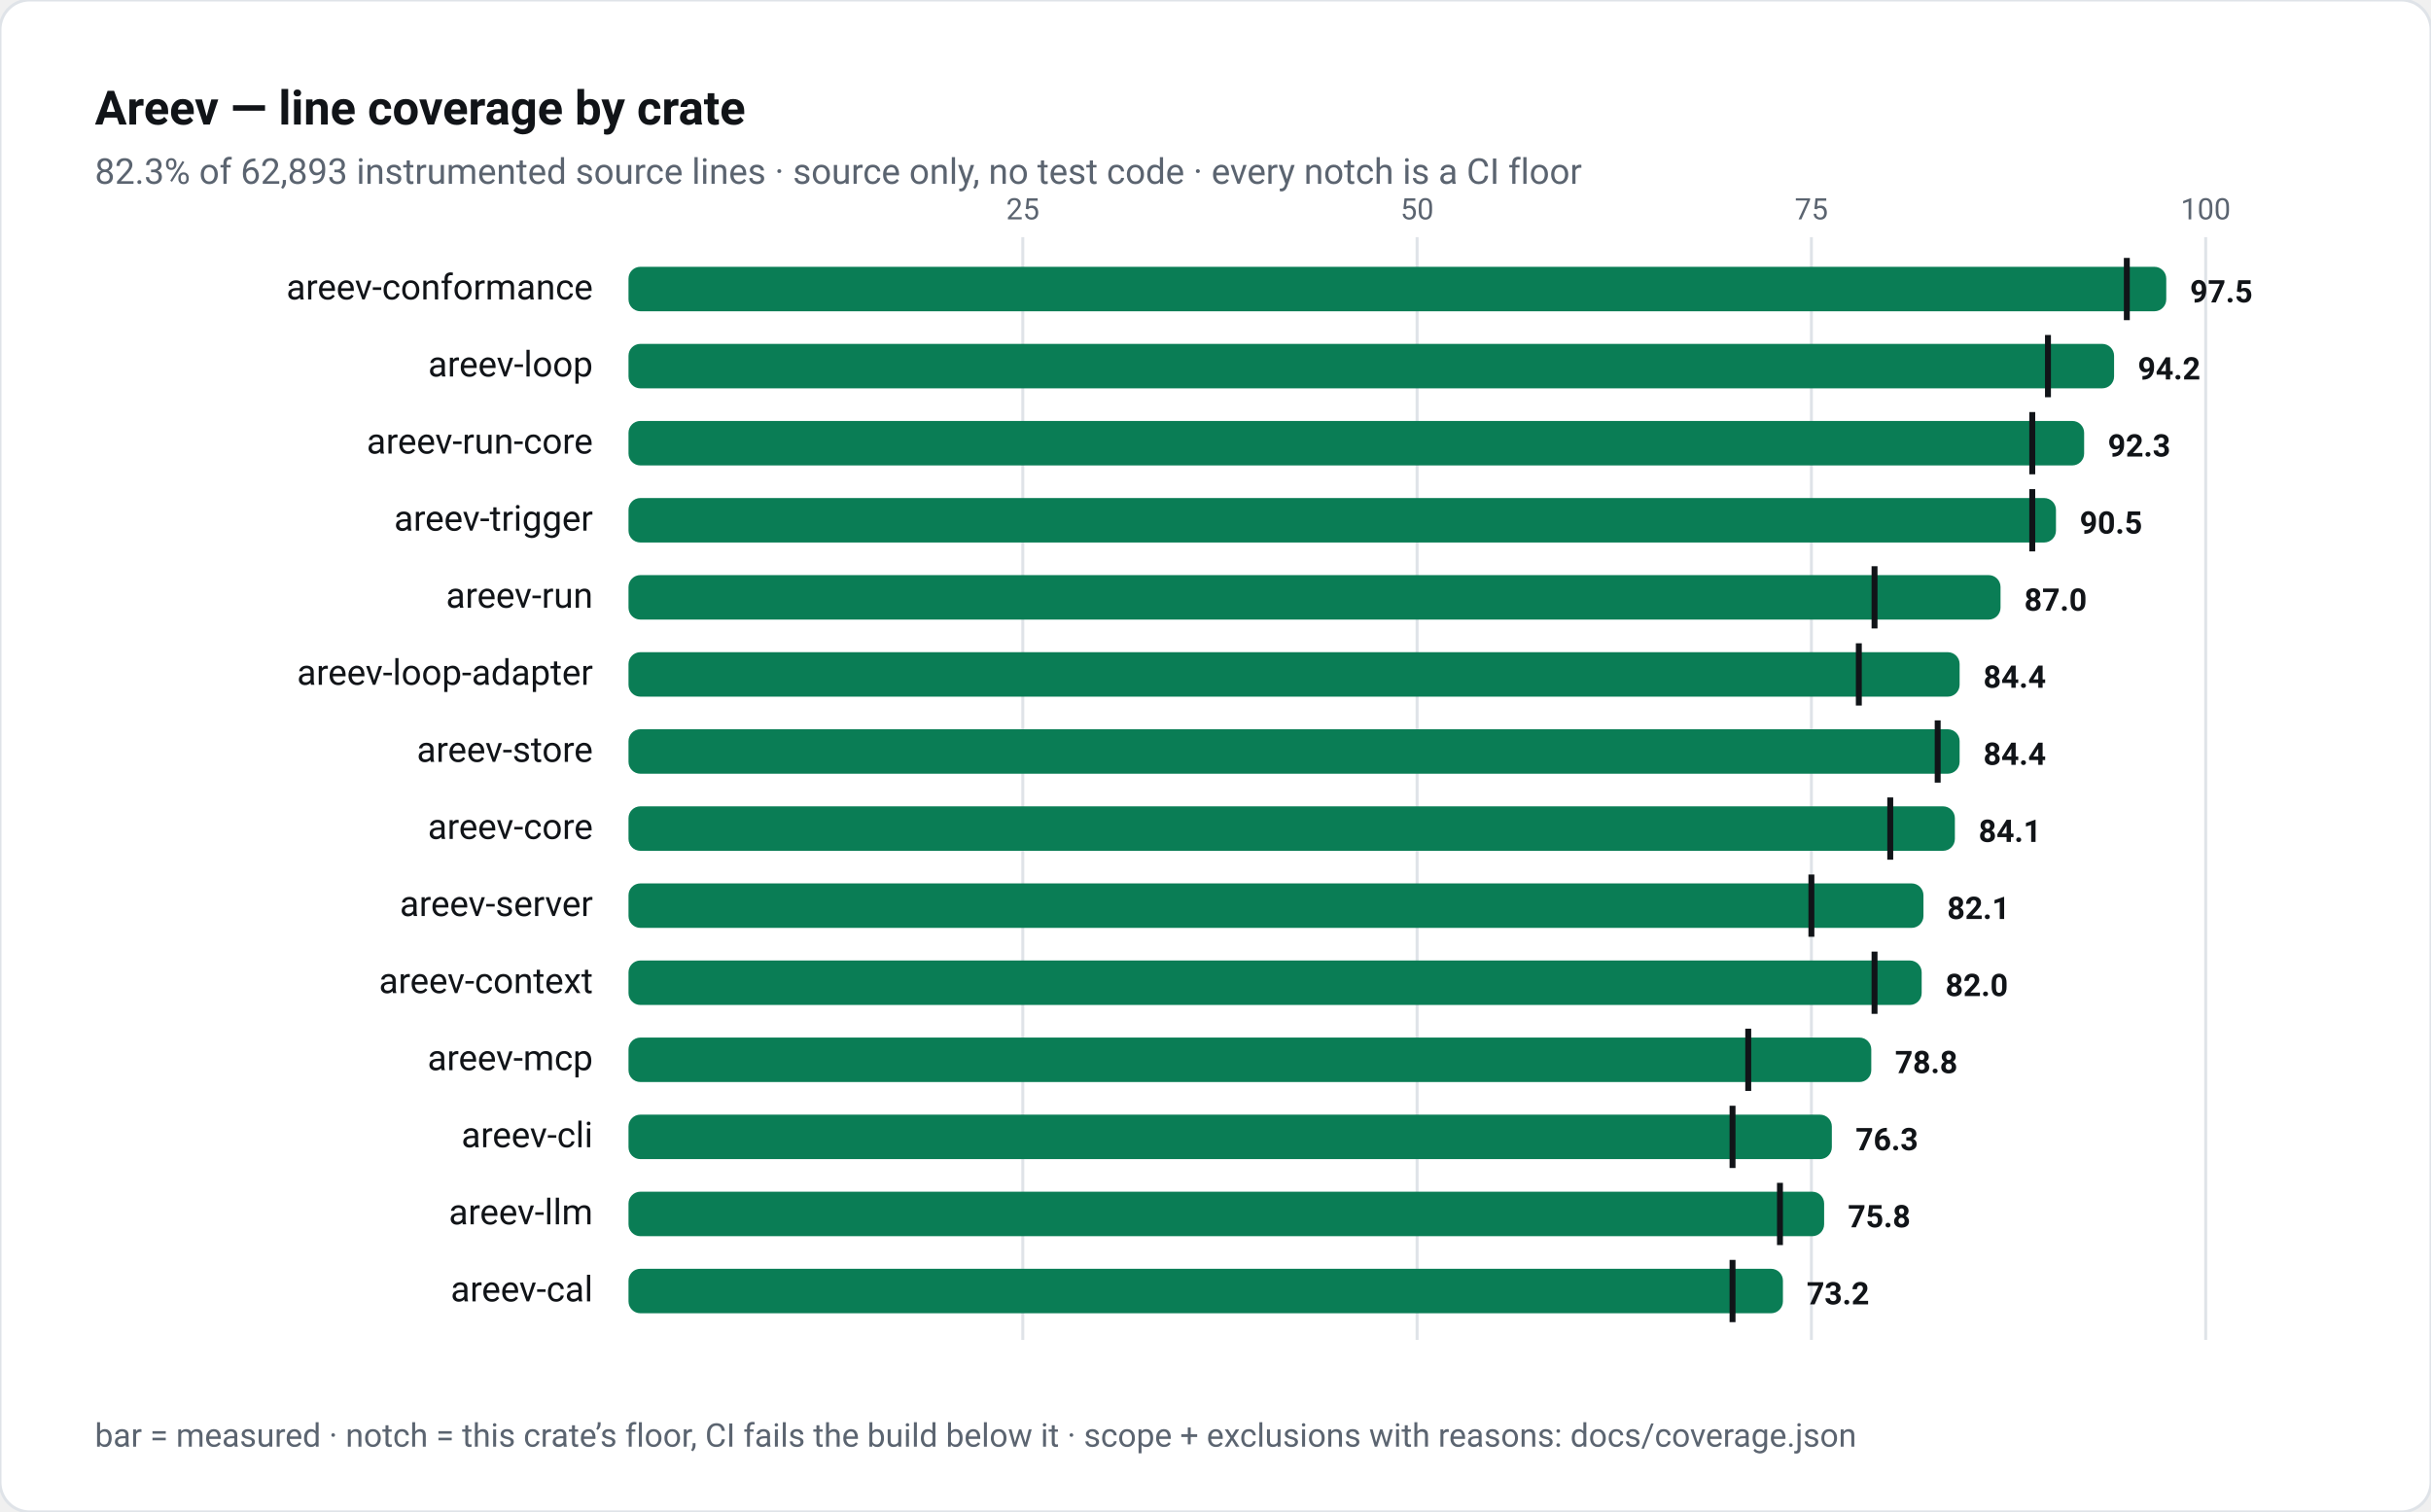
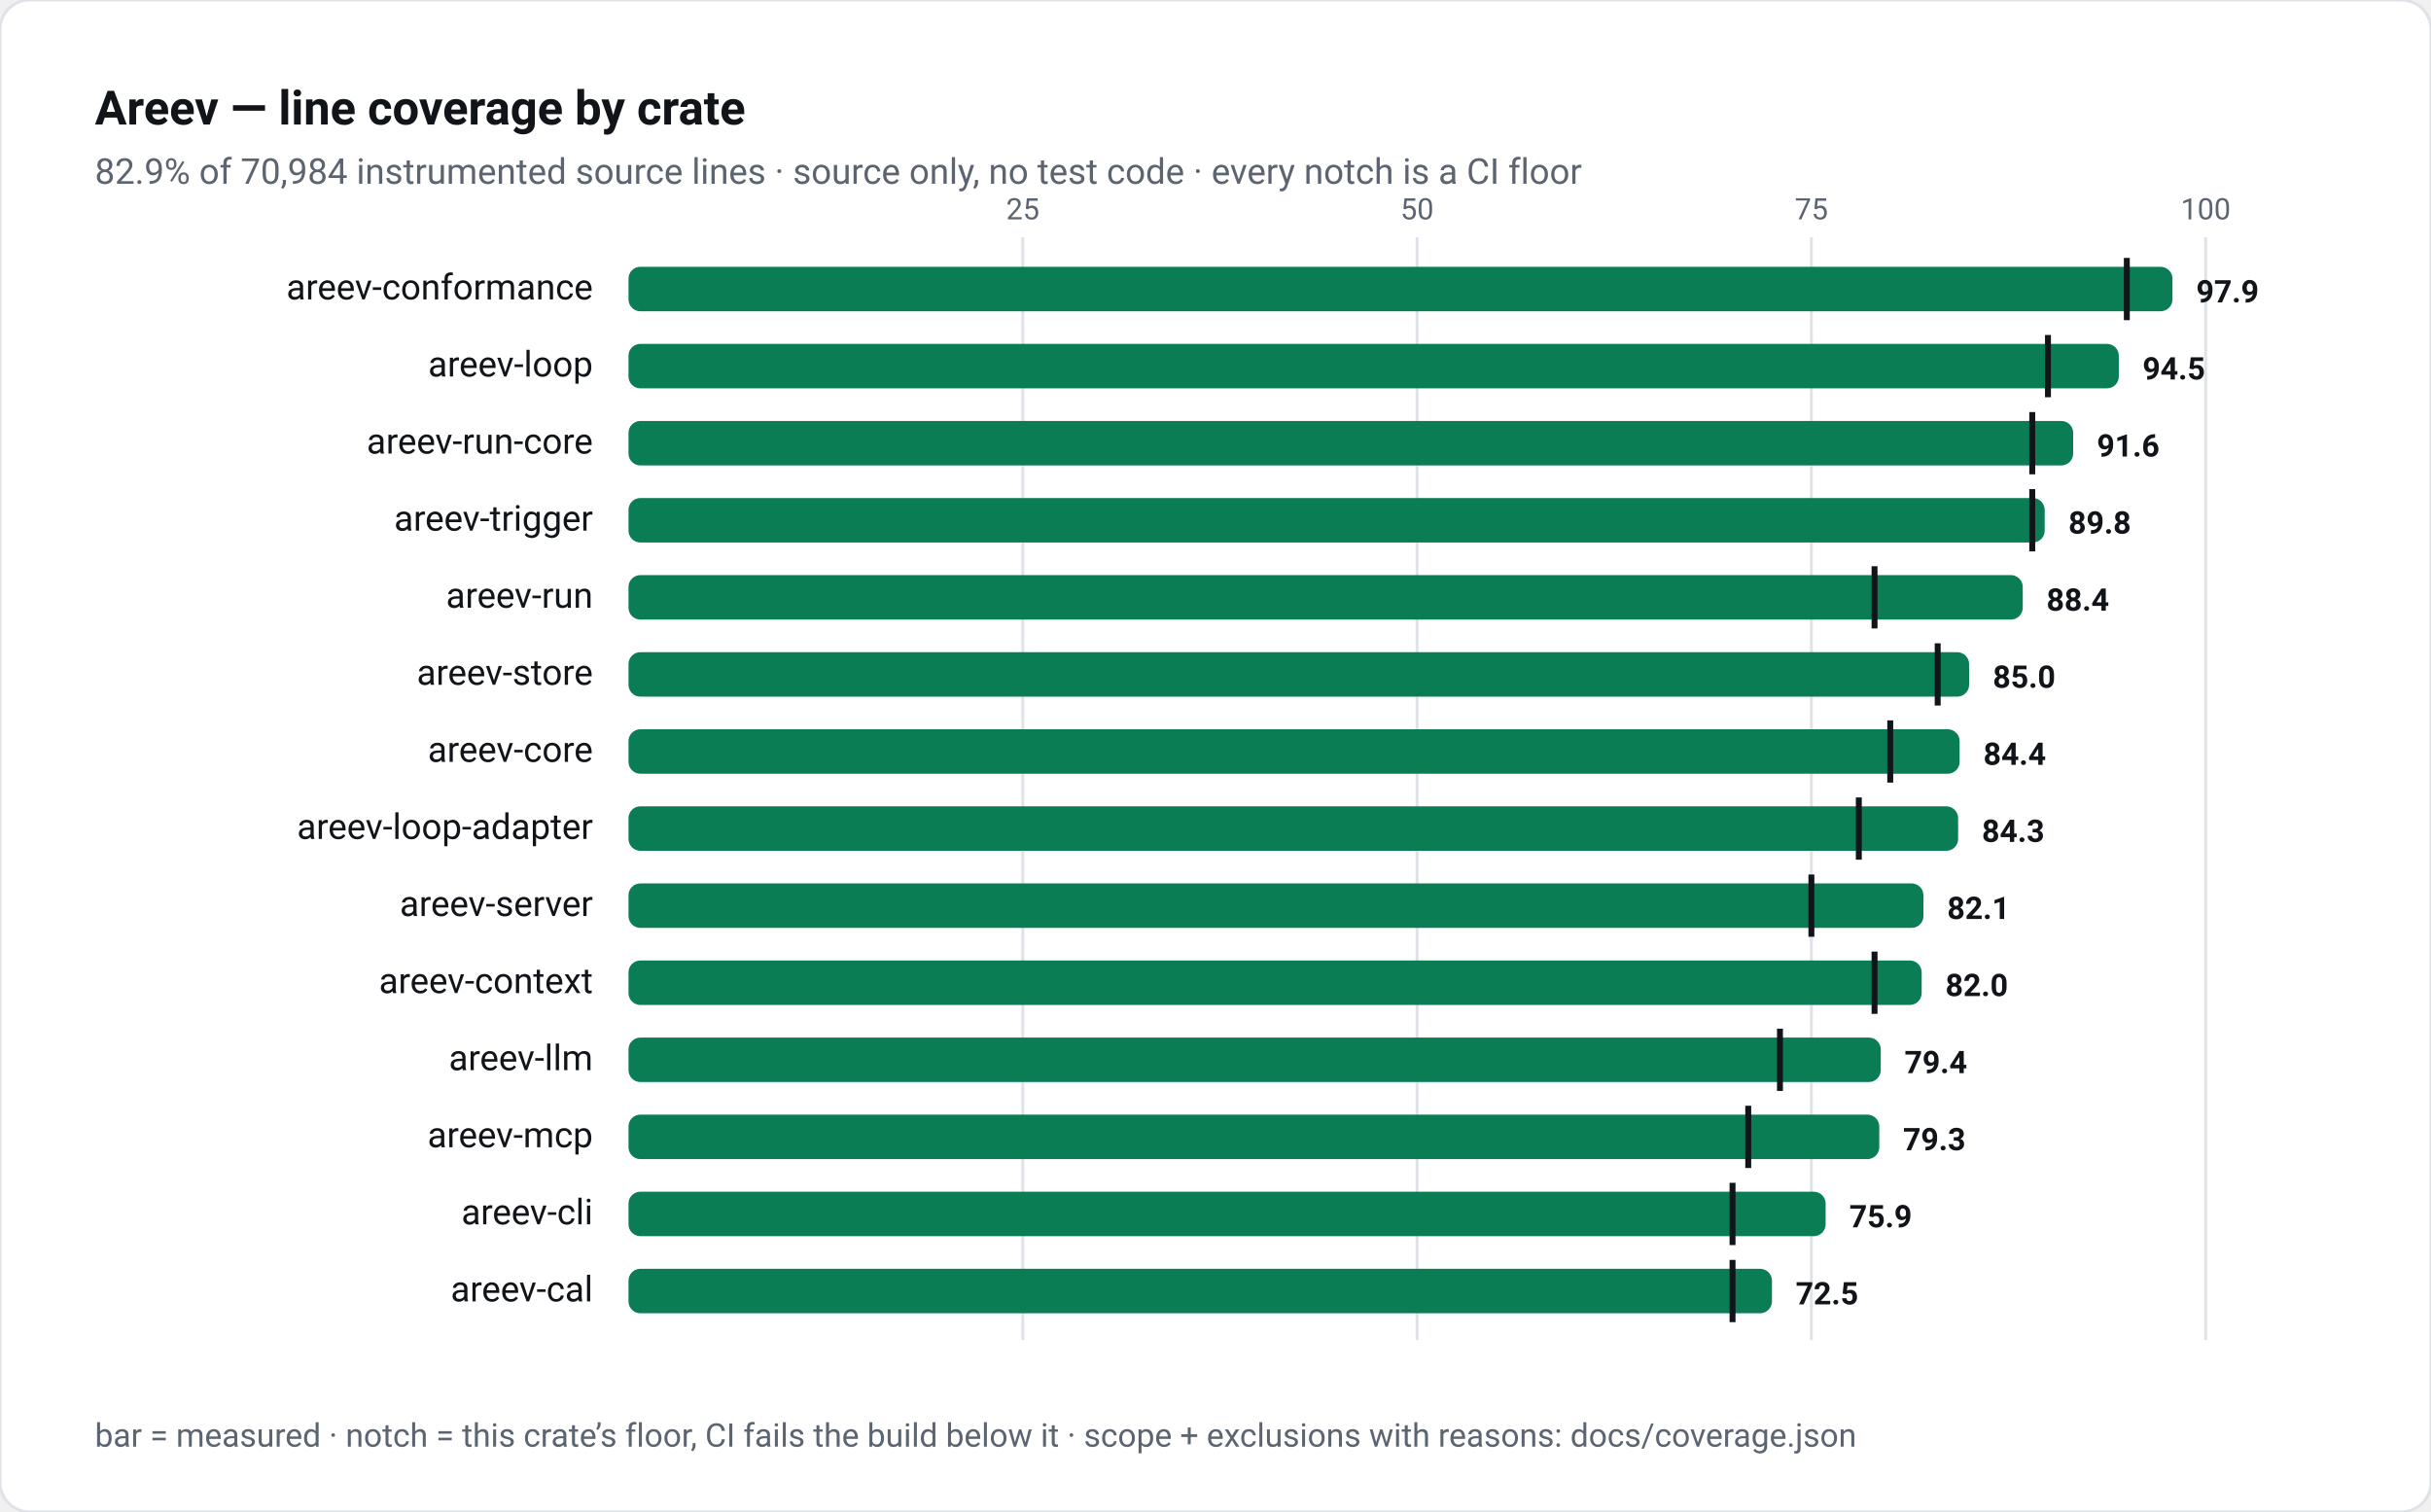
- <svg xmlns="http://www.w3.org/2000/svg" width="820" height="510" viewBox="0 0 820 510" role="img" aria-label="Areev line coverage by crate: 82.3% overall, each crate gated by its own CI floor">
+ <svg xmlns="http://www.w3.org/2000/svg" width="820" height="510" viewBox="0 0 820 510" role="img" aria-label="Areev line coverage by crate: 82.9% overall, each crate gated by its own CI floor">
  <style>text{font-family:ui-sans-serif,-apple-system,"Segoe UI",Roboto,Helvetica,Arial,sans-serif}.n{font-weight:700;font-variant-numeric:tabular-nums}.v{font-weight:600;font-variant-numeric:tabular-nums}</style>
  <rect width="820" height="510" rx="10" fill="#ffffff" stroke="#dfe3e8" />
  <text x="32" y="42" class="n" font-size="16" fill="#111418">Areev — line coverage by crate</text>
-   <text x="32" y="62" font-size="12" fill="#5b6470">82.3% of 62,893 instrumented source lines · source only, no test code · every notch is a CI floor</text>
+   <text x="32" y="62" font-size="12" fill="#5b6470">82.9% of 70,984 instrumented source lines · source only, no test code · every notch is a CI floor</text>
  <path d="M345.0 80V452" stroke="#dfe3e8" stroke-width="1" />
  <text x="345.0" y="74" font-size="10" fill="#5b6470" text-anchor="middle">25</text>
  <path d="M478.0 80V452" stroke="#dfe3e8" stroke-width="1" />
  <text x="478.0" y="74" font-size="10" fill="#5b6470" text-anchor="middle">50</text>
  <path d="M611.0 80V452" stroke="#dfe3e8" stroke-width="1" />
  <text x="611.0" y="74" font-size="10" fill="#5b6470" text-anchor="middle">75</text>
  <path d="M744.0 80V452" stroke="#dfe3e8" stroke-width="1" />
  <text x="744.0" y="74" font-size="10" fill="#5b6470" text-anchor="middle">100</text>
  <text x="200" y="101" font-size="12" fill="#111418" text-anchor="end">areev-conformance</text>
-   <rect x="212" y="90" width="518.7" height="15" rx="4" fill="#0a7d55" />
+   <rect x="212" y="90" width="520.8" height="15" rx="4" fill="#0a7d55" />
  <rect x="716.4" y="87" width="2" height="21" fill="#111418" />
-   <text x="738.7" y="102" class="v" font-size="10.5" fill="#111418">97.5</text>
+   <text x="740.8" y="102" class="v" font-size="10.5" fill="#111418">97.9</text>
  <text x="200" y="127" font-size="12" fill="#111418" text-anchor="end">areev-loop</text>
-   <rect x="212" y="116" width="501.1" height="15" rx="4" fill="#0a7d55" />
+   <rect x="212" y="116" width="502.7" height="15" rx="4" fill="#0a7d55" />
  <rect x="689.8" y="113" width="2" height="21" fill="#111418" />
-   <text x="721.1" y="128" class="v" font-size="10.5" fill="#111418">94.2</text>
+   <text x="722.7" y="128" class="v" font-size="10.5" fill="#111418">94.5</text>
  <text x="200" y="153" font-size="12" fill="#111418" text-anchor="end">areev-run-core</text>
-   <rect x="212" y="142" width="491.0" height="15" rx="4" fill="#0a7d55" />
+   <rect x="212" y="142" width="487.3" height="15" rx="4" fill="#0a7d55" />
  <rect x="684.5" y="139" width="2" height="21" fill="#111418" />
-   <text x="711.0" y="154" class="v" font-size="10.5" fill="#111418">92.3</text>
+   <text x="707.3" y="154" class="v" font-size="10.5" fill="#111418">91.6</text>
  <text x="200" y="179" font-size="12" fill="#111418" text-anchor="end">areev-trigger</text>
-   <rect x="212" y="168" width="481.5" height="15" rx="4" fill="#0a7d55" />
+   <rect x="212" y="168" width="477.7" height="15" rx="4" fill="#0a7d55" />
  <rect x="684.5" y="165" width="2" height="21" fill="#111418" />
-   <text x="701.5" y="180" class="v" font-size="10.5" fill="#111418">90.5</text>
+   <text x="697.7" y="180" class="v" font-size="10.5" fill="#111418">89.8</text>
  <text x="200" y="205" font-size="12" fill="#111418" text-anchor="end">areev-run</text>
-   <rect x="212" y="194" width="462.8" height="15" rx="4" fill="#0a7d55" />
+   <rect x="212" y="194" width="470.3" height="15" rx="4" fill="#0a7d55" />
  <rect x="631.3" y="191" width="2" height="21" fill="#111418" />
-   <text x="682.8" y="206" class="v" font-size="10.5" fill="#111418">87.0</text>
-   <text x="200" y="231" font-size="12" fill="#111418" text-anchor="end">areev-loop-adapter</text>
-   <rect x="212" y="220" width="449.0" height="15" rx="4" fill="#0a7d55" />
-   <rect x="626.0" y="217" width="2" height="21" fill="#111418" />
-   <text x="669.0" y="232" class="v" font-size="10.5" fill="#111418">84.4</text>
-   <text x="200" y="257" font-size="12" fill="#111418" text-anchor="end">areev-store</text>
+   <text x="690.3" y="206" class="v" font-size="10.5" fill="#111418">88.4</text>
+   <text x="200" y="231" font-size="12" fill="#111418" text-anchor="end">areev-store</text>
+   <rect x="212" y="220" width="452.2" height="15" rx="4" fill="#0a7d55" />
+   <rect x="652.6" y="217" width="2" height="21" fill="#111418" />
+   <text x="672.2" y="232" class="v" font-size="10.5" fill="#111418">85.0</text>
+   <text x="200" y="257" font-size="12" fill="#111418" text-anchor="end">areev-core</text>
  <rect x="212" y="246" width="449.0" height="15" rx="4" fill="#0a7d55" />
-   <rect x="652.6" y="243" width="2" height="21" fill="#111418" />
+   <rect x="636.6" y="243" width="2" height="21" fill="#111418" />
  <text x="669.0" y="258" class="v" font-size="10.5" fill="#111418">84.4</text>
-   <text x="200" y="283" font-size="12" fill="#111418" text-anchor="end">areev-core</text>
-   <rect x="212" y="272" width="447.4" height="15" rx="4" fill="#0a7d55" />
-   <rect x="636.6" y="269" width="2" height="21" fill="#111418" />
-   <text x="667.4" y="284" class="v" font-size="10.5" fill="#111418">84.1</text>
+   <text x="200" y="283" font-size="12" fill="#111418" text-anchor="end">areev-loop-adapter</text>
+   <rect x="212" y="272" width="448.5" height="15" rx="4" fill="#0a7d55" />
+   <rect x="626.0" y="269" width="2" height="21" fill="#111418" />
+   <text x="668.5" y="284" class="v" font-size="10.5" fill="#111418">84.3</text>
  <text x="200" y="309" font-size="12" fill="#111418" text-anchor="end">areev-server</text>
  <rect x="212" y="298" width="436.8" height="15" rx="4" fill="#0a7d55" />
  <rect x="610.0" y="295" width="2" height="21" fill="#111418" />
  <text x="656.8" y="310" class="v" font-size="10.5" fill="#111418">82.1</text>
  <text x="200" y="335" font-size="12" fill="#111418" text-anchor="end">areev-context</text>
  <rect x="212" y="324" width="436.2" height="15" rx="4" fill="#0a7d55" />
  <rect x="631.3" y="321" width="2" height="21" fill="#111418" />
  <text x="656.2" y="336" class="v" font-size="10.5" fill="#111418">82.0</text>
-   <text x="200" y="361" font-size="12" fill="#111418" text-anchor="end">areev-mcp</text>
-   <rect x="212" y="350" width="419.2" height="15" rx="4" fill="#0a7d55" />
-   <rect x="588.7" y="347" width="2" height="21" fill="#111418" />
-   <text x="639.2" y="362" class="v" font-size="10.5" fill="#111418">78.8</text>
-   <text x="200" y="387" font-size="12" fill="#111418" text-anchor="end">areev-cli</text>
-   <rect x="212" y="376" width="405.9" height="15" rx="4" fill="#0a7d55" />
-   <rect x="583.4" y="373" width="2" height="21" fill="#111418" />
-   <text x="625.9" y="388" class="v" font-size="10.5" fill="#111418">76.3</text>
-   <text x="200" y="413" font-size="12" fill="#111418" text-anchor="end">areev-llm</text>
-   <rect x="212" y="402" width="403.3" height="15" rx="4" fill="#0a7d55" />
-   <rect x="599.4" y="399" width="2" height="21" fill="#111418" />
-   <text x="623.3" y="414" class="v" font-size="10.5" fill="#111418">75.8</text>
+   <text x="200" y="361" font-size="12" fill="#111418" text-anchor="end">areev-llm</text>
+   <rect x="212" y="350" width="422.4" height="15" rx="4" fill="#0a7d55" />
+   <rect x="599.4" y="347" width="2" height="21" fill="#111418" />
+   <text x="642.4" y="362" class="v" font-size="10.5" fill="#111418">79.4</text>
+   <text x="200" y="387" font-size="12" fill="#111418" text-anchor="end">areev-mcp</text>
+   <rect x="212" y="376" width="421.9" height="15" rx="4" fill="#0a7d55" />
+   <rect x="588.7" y="373" width="2" height="21" fill="#111418" />
+   <text x="641.9" y="388" class="v" font-size="10.5" fill="#111418">79.3</text>
+   <text x="200" y="413" font-size="12" fill="#111418" text-anchor="end">areev-cli</text>
+   <rect x="212" y="402" width="403.8" height="15" rx="4" fill="#0a7d55" />
+   <rect x="583.4" y="399" width="2" height="21" fill="#111418" />
+   <text x="623.8" y="414" class="v" font-size="10.5" fill="#111418">75.9</text>
  <text x="200" y="439" font-size="12" fill="#111418" text-anchor="end">areev-cal</text>
-   <rect x="212" y="428" width="389.4" height="15" rx="4" fill="#0a7d55" />
+   <rect x="212" y="428" width="385.7" height="15" rx="4" fill="#0a7d55" />
  <rect x="583.4" y="425" width="2" height="21" fill="#111418" />
-   <text x="609.4" y="440" class="v" font-size="10.5" fill="#111418">73.2</text>
+   <text x="605.7" y="440" class="v" font-size="10.5" fill="#111418">72.5</text>
  <text x="32" y="488" font-size="11" fill="#5b6470">bar = measured · notch = this crate’s floor, CI fails the build below it · scope + exclusions with reasons: docs/coverage.json</text>
</svg>
